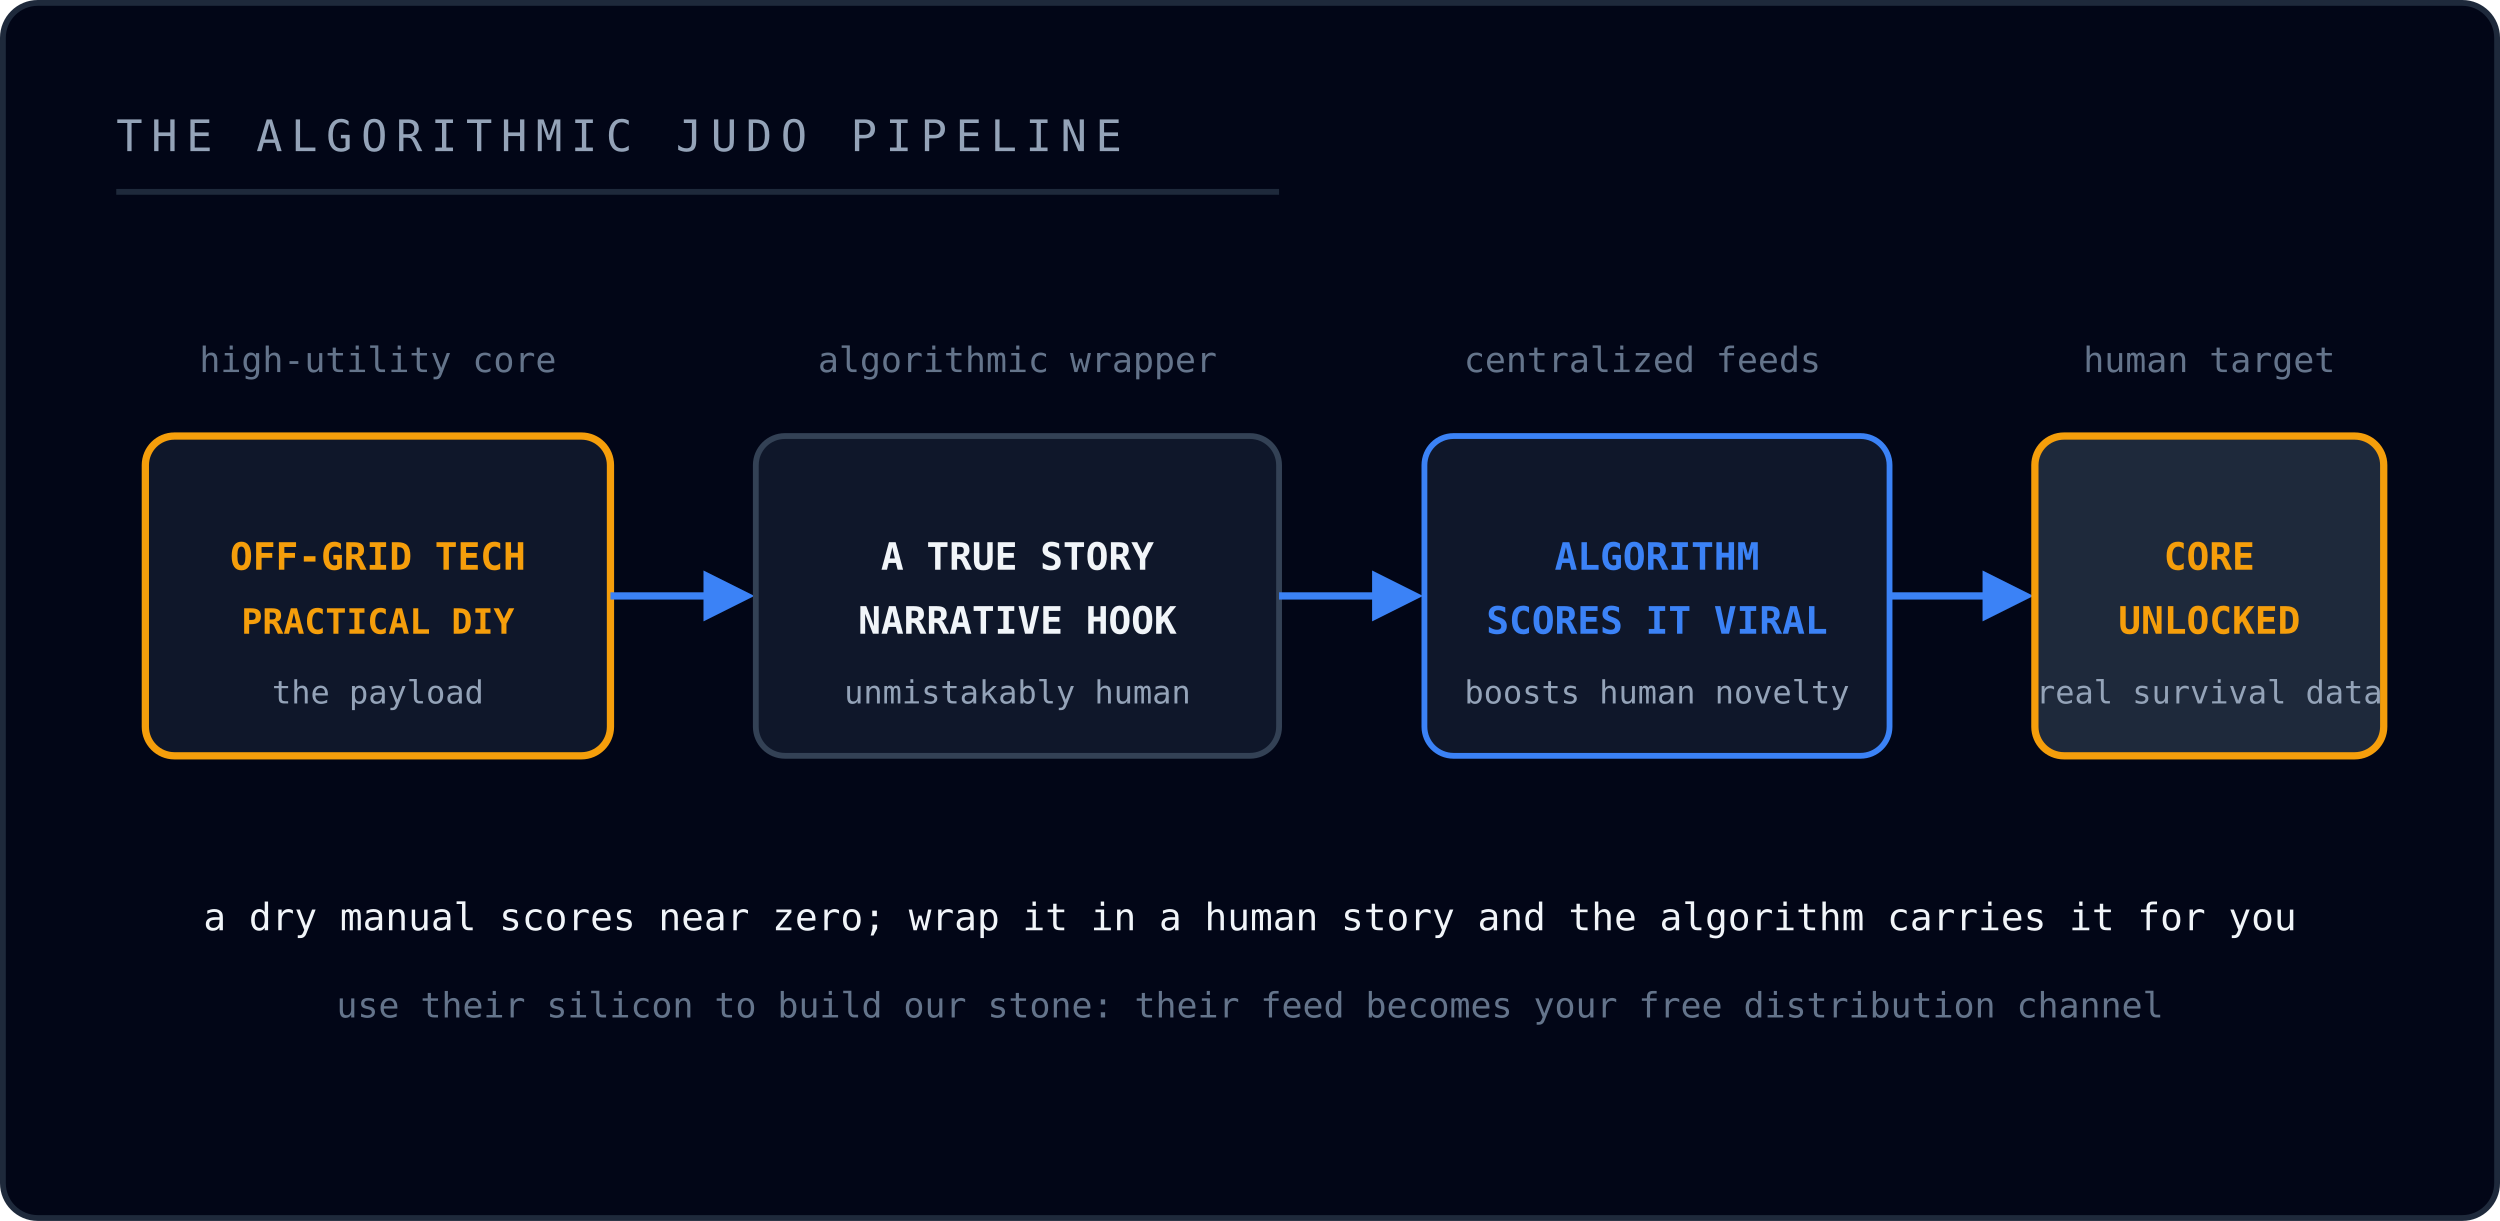
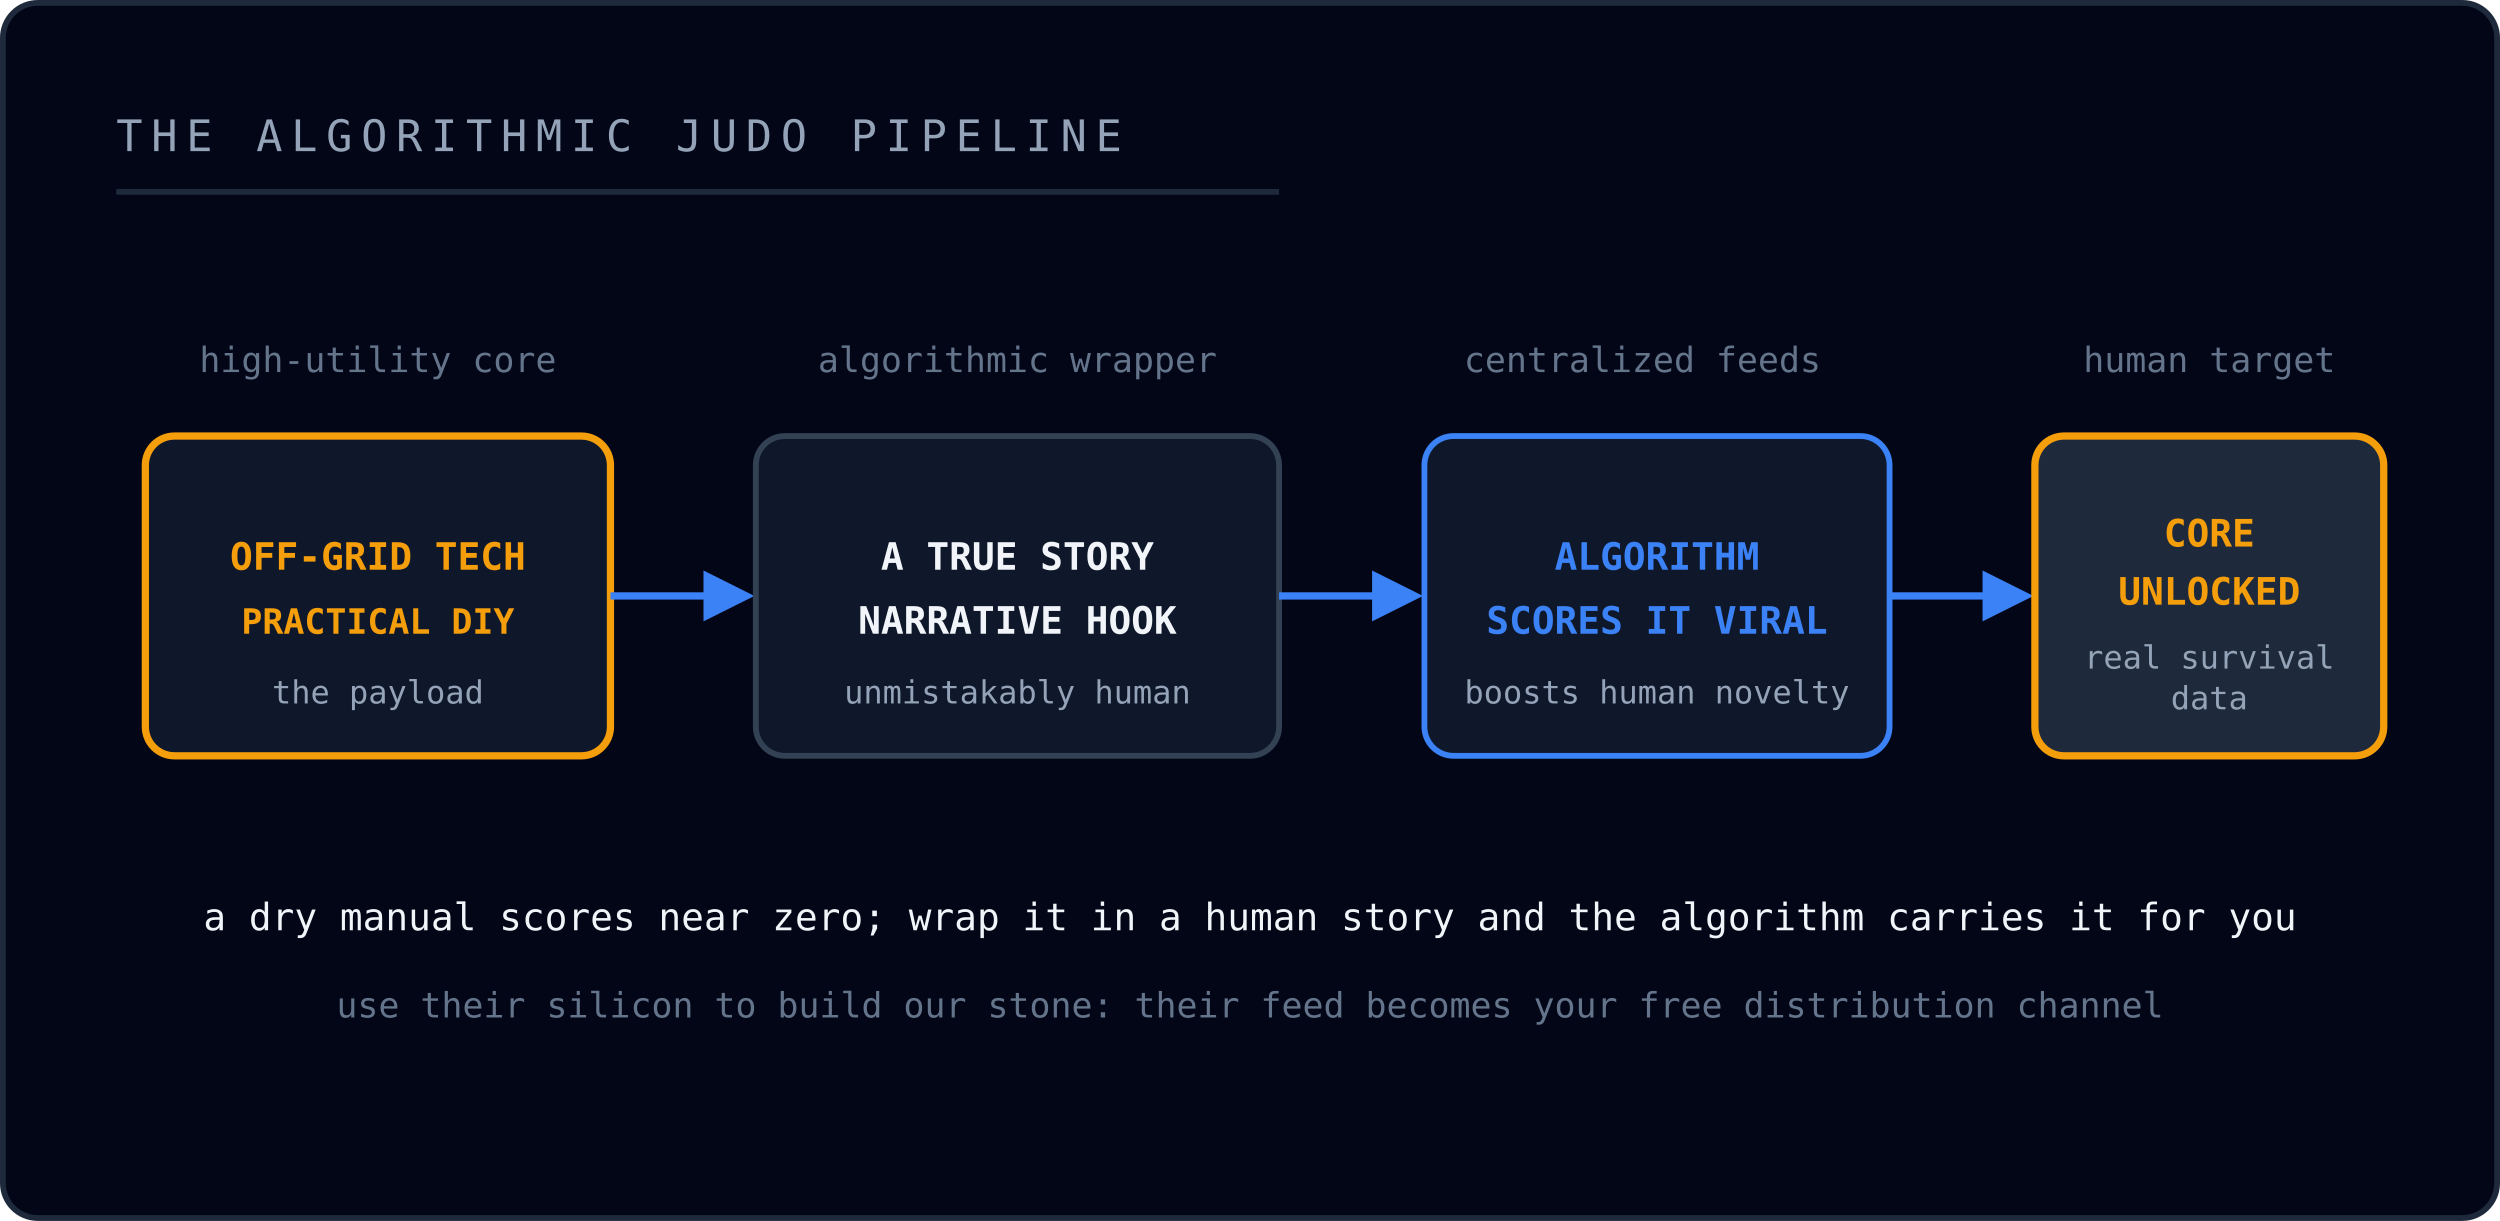
<svg xmlns="http://www.w3.org/2000/svg" viewBox="0 0 860 420" font-family="'JetBrains Mono','SFMono-Regular',Menlo,Consolas,monospace">
  <defs>
    <marker id="ab" viewBox="0 0 10 10" refX="8" refY="5" markerWidth="7" markerHeight="7" orient="auto-start-reverse">
      <path d="M0,0L10,5L0,10z" fill="#3b82f6" />
    </marker>
  </defs>
  <rect x="1" y="1" width="858" height="418" rx="12" fill="#020617" stroke="#1e293b" stroke-width="2" />
  <text x="40" y="52" font-size="15" letter-spacing="3" fill="#94a3b8">THE ALGORITHMIC JUDO PIPELINE</text>
  <line x1="40" y1="66" x2="440" y2="66" stroke="#1e293b" stroke-width="2" />
  <g font-size="12" fill="#64748b" text-anchor="middle">
    <text x="130" y="128">high-utility core</text>
    <text x="350" y="128">algorithmic wrapper</text>
    <text x="565" y="128">centralized feeds</text>
    <text x="760" y="128">human target</text>
  </g>
  <rect x="50" y="150" width="160" height="110" rx="10" fill="#0f172a" stroke="#f59e0b" stroke-width="2.5" />
  <text x="130" y="196" font-size="13" font-weight="600" fill="#f59e0b" text-anchor="middle">OFF-GRID TECH</text>
  <text x="130" y="218" font-size="12" font-weight="600" fill="#f59e0b" text-anchor="middle">PRACTICAL DIY</text>
  <text x="130" y="242" font-size="11" fill="#94a3b8" text-anchor="middle">the payload</text>
  <line x1="210" y1="205" x2="256" y2="205" stroke="#3b82f6" stroke-width="2.5" marker-end="url(#ab)" />
  <rect x="260" y="150" width="180" height="110" rx="10" fill="#0f172a" stroke="#334155" stroke-width="2" />
  <text x="350" y="196" font-size="13" font-weight="600" fill="#f1f5f9" text-anchor="middle">A TRUE STORY</text>
  <text x="350" y="218" font-size="13" font-weight="600" fill="#f1f5f9" text-anchor="middle">NARRATIVE HOOK</text>
  <text x="350" y="242" font-size="11" fill="#94a3b8" text-anchor="middle">unmistakably human</text>
  <line x1="440" y1="205" x2="486" y2="205" stroke="#3b82f6" stroke-width="2.5" marker-end="url(#ab)" />
  <rect x="490" y="150" width="160" height="110" rx="10" fill="#0f172a" stroke="#3b82f6" stroke-width="2" />
  <text x="570" y="196" font-size="13" font-weight="600" fill="#3b82f6" text-anchor="middle">ALGORITHM</text>
  <text x="570" y="218" font-size="13" font-weight="600" fill="#3b82f6" text-anchor="middle">SCORES IT VIRAL</text>
  <text x="570" y="242" font-size="11" fill="#94a3b8" text-anchor="middle">boosts human novelty</text>
  <line x1="650" y1="205" x2="696" y2="205" stroke="#3b82f6" stroke-width="2.5" marker-end="url(#ab)" />
  <rect x="700" y="150" width="120" height="110" rx="10" fill="#1e293b" stroke="#f59e0b" stroke-width="2.5" />
-   <text x="760" y="196" font-size="13" font-weight="600" fill="#f59e0b" text-anchor="middle">CORE</text>
-   <text x="760" y="218" font-size="13" font-weight="600" fill="#f59e0b" text-anchor="middle">UNLOCKED</text>
-   <text x="760" y="242" font-size="11" fill="#94a3b8" text-anchor="middle">real survival data</text>
+   <text x="760" y="188" font-size="13" font-weight="600" fill="#f59e0b" text-anchor="middle">CORE</text>
+   <text x="760" y="208" font-size="13" font-weight="600" fill="#f59e0b" text-anchor="middle">UNLOCKED</text>
+   <text x="760" y="230" font-size="11" fill="#94a3b8" text-anchor="middle">real survival</text>
+   <text x="760" y="244" font-size="11" fill="#94a3b8" text-anchor="middle">data</text>
  <text x="430" y="320" font-size="13" fill="#f1f5f9" text-anchor="middle">a dry manual scores near zero; wrap it in a human story and the algorithm carries it for you</text>
  <text x="430" y="350" font-size="12" fill="#64748b" text-anchor="middle">use their silicon to build our stone: their feed becomes your free distribution channel</text>
</svg>
